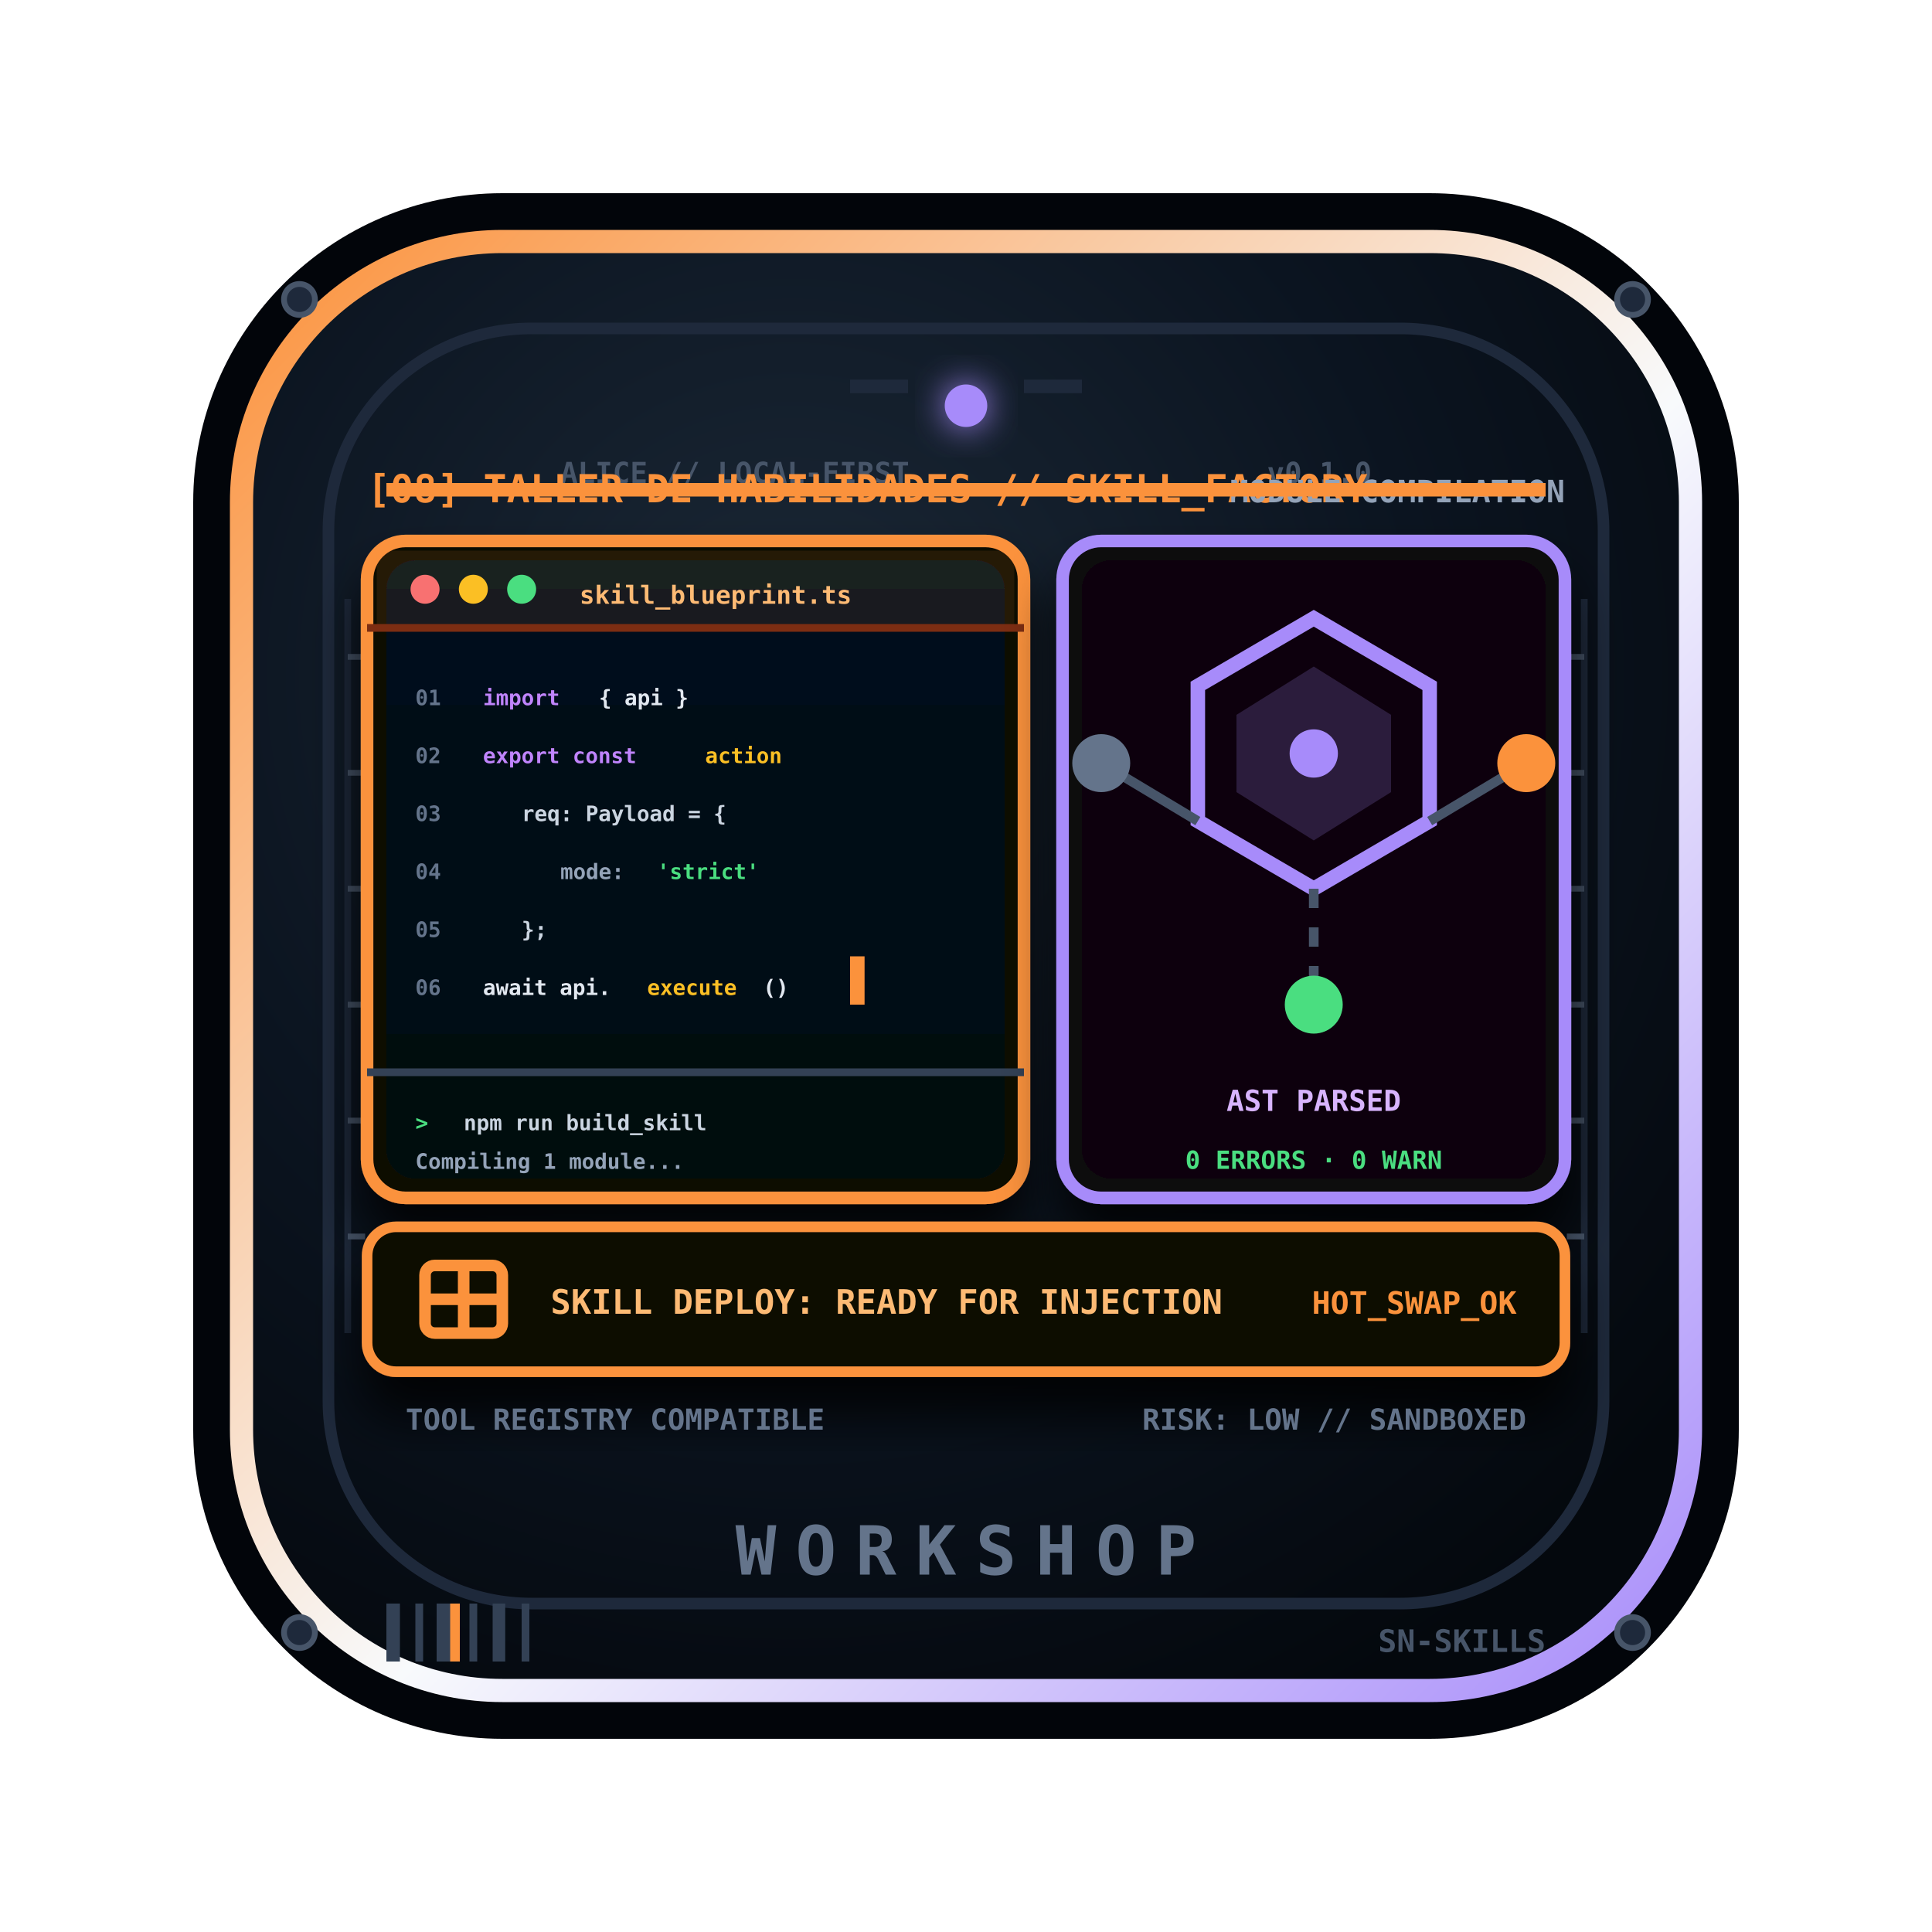
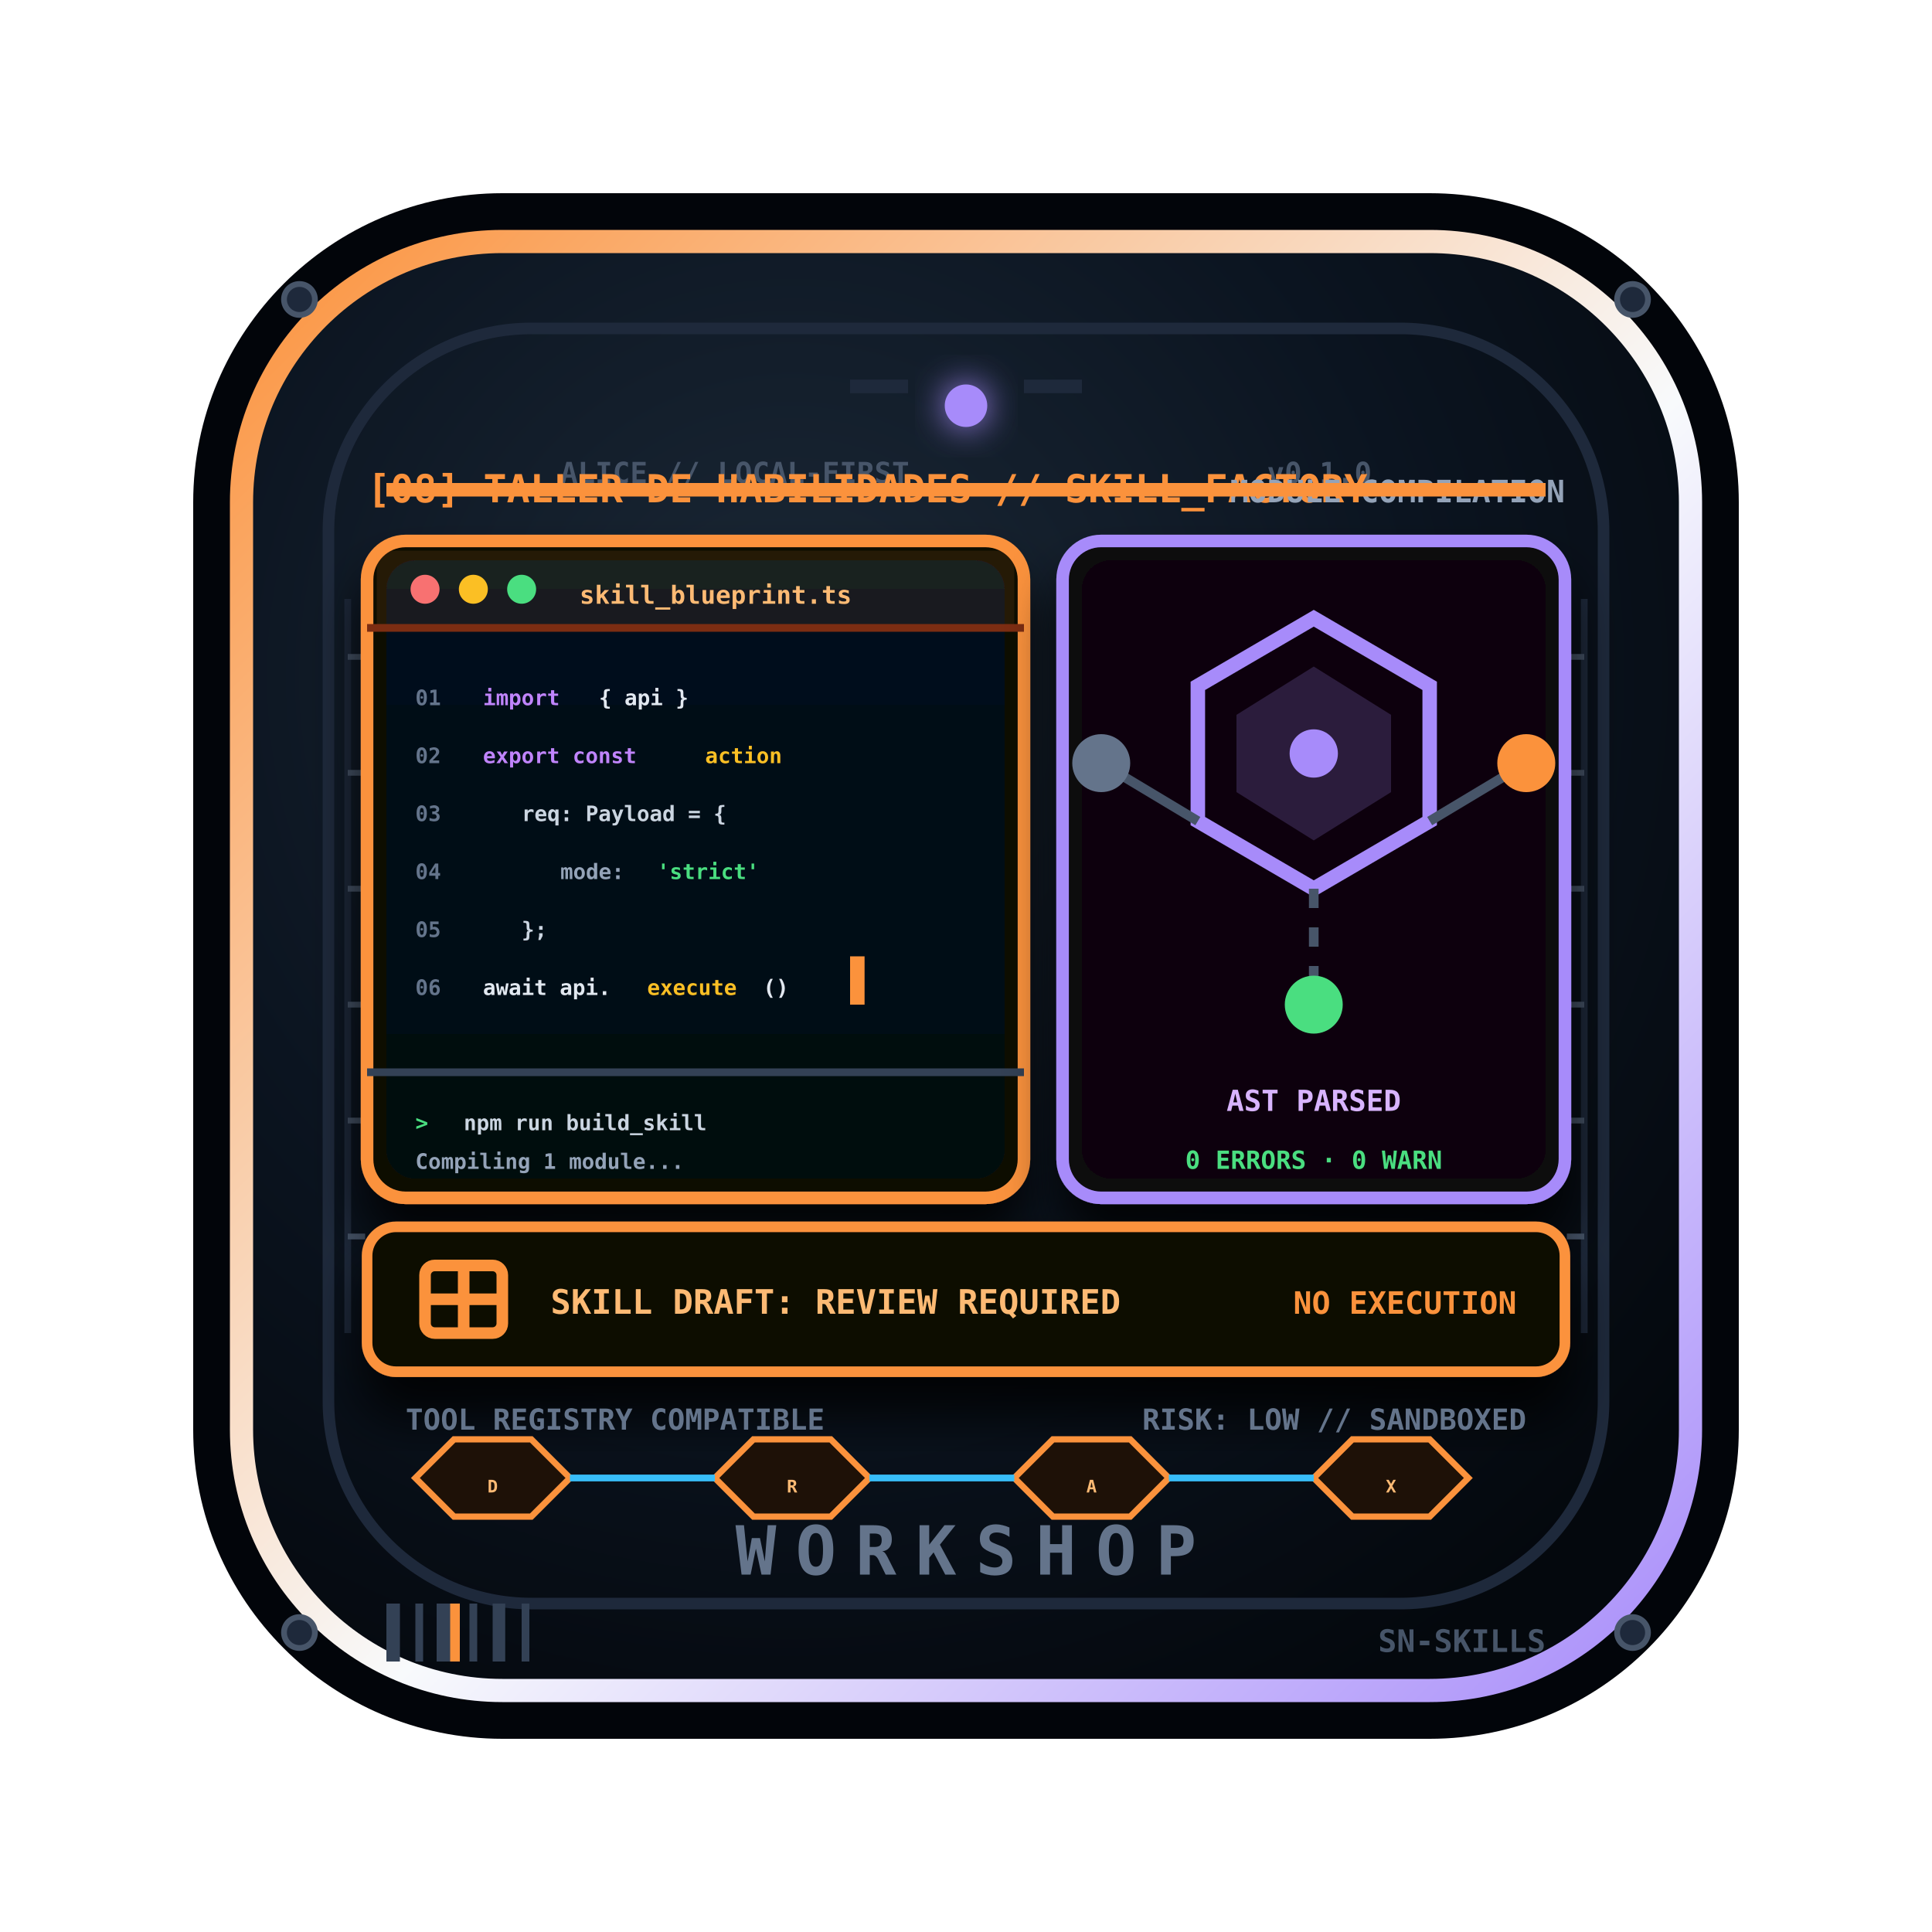
<svg xmlns="http://www.w3.org/2000/svg" viewBox="0 0 200 200" role="img" aria-label="Taller de habilidades">
  <style>
    .skills-dash{animation:skillsDash 2.8s linear infinite}.skills-blink{animation:skillsBlink 1.6s steps(2,end) infinite}.skills-blink2{animation:skillsBlink 2.3s steps(2,end) .5s infinite}.skills-scan{animation:skillsScan 4.2s ease-in-out infinite}.skills-spin{transform-box:fill-box;transform-origin:50% 50%;animation:skillsSpin 16s linear infinite}
    @keyframes skillsDash{to{stroke-dashoffset:-26}}@keyframes skillsBlink{50%{opacity:.25}}
    @keyframes skillsScan{0%,100%{y:50px;opacity:.06}50%{y:140px;opacity:.4}}
    @keyframes skillsSpin{to{transform:rotate(360deg)}}
    @media(prefers-reduced-motion:reduce){.skills-dash,.skills-blink,.skills-blink2,.skills-scan,.skills-spin{animation:none}}
  </style>
  <defs>
    <radialGradient id="skills-plate" cx="38%" cy="30%" r="80%">
      <stop stop-color="#1b2836" />
      <stop offset=".55" stop-color="#0b1420" />
      <stop offset="1" stop-color="#04080d" />
    </radialGradient>
    <linearGradient id="skills-ga" x1="0" y1="0" x2="1" y2="1">
      <stop stop-color="#fb923c" />
      <stop offset=".55" stop-color="#f8fafc" />
      <stop offset="1" stop-color="#a78bfa" />
    </linearGradient>
    <linearGradient id="skills-gb" x1="0" x2="1">
      <stop stop-color="#a78bfa" />
      <stop offset="1" stop-color="#fb923c" />
    </linearGradient>
    <linearGradient id="skills-metal" x1="0" y1="0" x2="1" y2="1">
      <stop stop-color="#94a3b8" />
      <stop offset=".35" stop-color="#334155" />
      <stop offset=".7" stop-color="#111827" />
      <stop offset="1" stop-color="#020617" />
    </linearGradient>
    <linearGradient id="skills-screen-bg" x1="0" y1="0" x2="0" y2="1">
      <stop stop-color="#06121d" />
      <stop offset="1" stop-color="#02070e" />
    </linearGradient>
    <radialGradient id="skills-halo">
      <stop stop-color="#fff" />
      <stop offset=".2" stop-color="#fb923c" />
      <stop offset=".7" stop-color="#a78bfa" />
      <stop offset="1" stop-color="#07111d" />
    </radialGradient>
    <filter id="skills-shadow" x="-45%" y="-45%" width="190%" height="200%">
      <feDropShadow dx="0" dy="4" stdDeviation="2.6" flood-color="#000" flood-opacity=".85" />
    </filter>
    <filter id="skills-glow" x="-70%" y="-70%" width="240%" height="240%">
      <feGaussianBlur stdDeviation="1.8" result="b" />
      <feMerge>
        <feMergeNode in="b" />
        <feMergeNode in="SourceGraphic" />
      </feMerge>
    </filter>
  </defs>
  <rect x="20" y="20" width="160" height="160" rx="32" fill="#02050a" />
  <rect x="25" y="25" width="150" height="150" rx="27" fill="url(#skills-plate)" stroke="url(#skills-ga)" stroke-width="2.4" />
  <rect x="34" y="34" width="132" height="132" rx="21" fill="none" stroke="#1e293b" stroke-width="1.2" />
  <g fill="#1e293b" stroke="#475569" stroke-width=".6">
    <circle cx="31" cy="31" r="1.6" />
    <circle cx="169" cy="31" r="1.6" />
    <circle cx="31" cy="169" r="1.6" />
    <circle cx="169" cy="169" r="1.6" />
  </g>
  <path d="M88 40h6M106 40h6" stroke="#1e293b" stroke-width="1.4" />
  <g font-family="Consolas,monospace" font-weight="900">
    <text x="58" y="50" fill="#475569" font-size="3">ALICE // LOCAL-FIRST</text>
    <text x="142" y="50" fill="#475569" font-size="3" text-anchor="end">v0.1.0</text>
  </g>
  <path d="M36 62v76M164 62v76" stroke="#1e293b" stroke-width=".7" />
  <path d="M36 68h2.5M36 80h1.8M36 92h2.5M36 104h1.8M36 116h2.5M36 128h1.8M164 68h-2.5M164 80h-1.8M164 92h-2.5M164 104h-1.8M164 116h-2.5M164 128h-1.8" stroke="#475569" stroke-width=".6" />
  <circle class="skills-blink" cx="100" cy="42" r="2.2" fill="#a78bfa" filter="url(#skills-glow)" />
  <g font-family="Consolas,monospace" font-weight="900">
    <text x="38" y="52" fill="#fb923c" font-size="4">[08] TALLER DE HABILIDADES // SKILL_FACTORY</text>
    <text x="162" y="52" fill="#94a3b8" font-size="3.2" text-anchor="end">MODULE COMPILATION</text>
  </g>
  <g filter="url(#skills-shadow)">
    <rect x="38" y="56" width="68" height="68" rx="4" fill="#0d0a04" stroke="#fb923c" stroke-width="1.3" />
    <rect x="40" y="58" width="64" height="64" rx="3" fill="url(#skills-screen-bg)" />
  </g>
  <rect x="39" y="57" width="66" height="8" fill="#fb923c" opacity="0.1" />
  <path d="M38 65h68" stroke="#7c2d12" stroke-width="0.8" />
  <circle cx="44" cy="61" r="1.5" fill="#f87171" />
  <circle cx="49" cy="61" r="1.5" fill="#fbbf24" />
  <circle cx="54" cy="61" r="1.5" fill="#4ade80" />
  <g font-family="Consolas,monospace" font-weight="900">
    <text x="60" y="62.5" fill="#fdba74" font-size="2.6">skill_blueprint.ts</text>
  </g>
  <g font-family="Consolas,monospace" font-weight="900" font-size="2.2">
    <text x="43" y="73" fill="#64748b">01</text>
    <text x="50" y="73" fill="#c084fc">import</text>
    <text x="62" y="73" fill="#e2e8f0">{ api }</text>
    <text x="43" y="79" fill="#64748b">02</text>
    <text x="50" y="79" fill="#c084fc">export const</text>
    <text x="73" y="79" fill="#fbbf24">action</text>
    <text x="43" y="85" fill="#64748b">03</text>
    <text x="54" y="85" fill="#cbd5e1">req: Payload = {</text>
    <text x="43" y="91" fill="#64748b">04</text>
    <text x="58" y="91" fill="#94a3b8">mode:</text>
    <text x="68" y="91" fill="#4ade80">'strict'</text>
    <text x="43" y="97" fill="#64748b">05</text>
    <text x="54" y="97" fill="#cbd5e1">};</text>
    <text x="43" y="103" fill="#64748b">06</text>
    <text x="50" y="103" fill="#e2e8f0">await api.</text>
    <text x="67" y="103" fill="#fbbf24">execute</text>
    <text x="79" y="103" fill="#e2e8f0">()</text>
  </g>
  <rect x="88" y="99" width="1.5" height="5" fill="#fb923c" class="skills-blink" />
  <path d="M38 111h68" stroke="#334155" stroke-width="0.8" />
  <g font-family="Consolas,monospace" font-weight="900" font-size="2.2">
    <text x="43" y="117" fill="#4ade80">&gt;</text>
    <text x="48" y="117" fill="#cbd5e1">npm run build_skill</text>
    <text x="43" y="121" fill="#94a3b8">Compiling 1 module...</text>
  </g>
  <g filter="url(#skills-shadow)">
    <rect x="110" y="56" width="52" height="68" rx="4" fill="#0b0811" stroke="#a78bfa" stroke-width="1.3" />
    <rect x="112" y="58" width="48" height="64" rx="3" fill="#0a0510" />
  </g>
  <g transform="translate(136 78)">
    <path d="M0 -14 L12 -7 L12 7 L0 14 L-12 7 L-12 -7 Z" fill="none" stroke="#a78bfa" stroke-width="1.5" />
    <path d="M0 -9 L8 -4 L8 4 L0 9 L-8 4 L-8 -4 Z" fill="#a78bfa" opacity="0.2" />
    <circle cx="0" cy="0" r="2.5" fill="#a78bfa" class="skills-blink2" />
    <path d="M0 14 v12" stroke="#475569" stroke-width="1" stroke-dasharray="2 2" />
    <path d="M-12 7 l-10 -6" stroke="#475569" stroke-width="1" />
    <path d="M12 7 l10 -6" stroke="#475569" stroke-width="1" />
    <circle cx="-22" cy="1" r="3" fill="#64748b" />
    <circle cx="22" cy="1" r="3" fill="#fb923c" />
    <circle cx="0" cy="26" r="3" fill="#4ade80" />
  </g>
  <g font-family="Consolas,monospace" font-weight="900">
    <text x="136" y="115" fill="#d8b4fe" font-size="3" text-anchor="middle">AST PARSED</text>
    <text x="136" y="121" fill="#4ade80" font-size="2.6" text-anchor="middle">0 ERRORS · 0 WARN</text>
  </g>
  <g filter="url(#skills-shadow)">
    <rect x="38" y="127" width="124" height="15" rx="3" fill="#0d0a04" stroke="#fb923c" stroke-width="1.1" />
  </g>
  <g stroke="#fb923c" stroke-width="1.2" fill="none">
    <rect x="44" y="131" width="8" height="7" rx="1" />
    <path d="M48 131v7 M44 134.5h8" />
  </g>
  <g font-family="Consolas,monospace" font-weight="900">
-     <text x="57" y="136" fill="#fdba74" font-size="3.5">SKILL DEPLOY: READY FOR INJECTION</text>
-     <text x="157" y="136" fill="#fb923c" font-size="3.2" text-anchor="end">HOT_SWAP_OK</text>
+     <text x="57" y="136" fill="#fdba74" font-size="3.5">SKILL DRAFT: REVIEW REQUIRED</text>
+     <text x="157" y="136" fill="#fb923c" font-size="3.2" text-anchor="end">NO EXECUTION</text>
    <text x="42" y="148" fill="#64748b" font-size="3">TOOL REGISTRY COMPATIBLE</text>
    <text x="158" y="148" fill="#64748b" font-size="3" text-anchor="end">RISK: LOW // SANDBOXED</text>
+   </g>
+   <g aria-label="Ciclo de habilidad" font-family="Consolas,monospace" font-weight="900">
+     <g fill="#1e1107" stroke="#fb923c" stroke-width=".65">
+       <polygon points="47,149 55,149 59,153 55,157 47,157 43,153" />
+       <polygon points="78,149 86,149 90,153 86,157 78,157 74,153" />
+       <polygon points="109,149 117,149 121,153 117,157 109,157 105,153" />
+       <polygon points="140,149 148,149 152,153 148,157 140,157 136,153" />
+     </g>
+     <path d="M59 153h15m16 0h15m16 0h15" stroke="#38bdf8" stroke-width=".7" />
+     <text x="51" y="154.5" fill="#fdba74" font-size="1.8" text-anchor="middle">D</text>
+     <text x="82" y="154.5" fill="#fdba74" font-size="1.8" text-anchor="middle">R</text>
+     <text x="113" y="154.5" fill="#fdba74" font-size="1.8" text-anchor="middle">A</text>
+     <text x="144" y="154.5" fill="#fdba74" font-size="1.8" text-anchor="middle">X</text>
  </g>
  <rect class="skills-scan" x="40" y="50" width="120" height="1.4" fill="#fb923c" />
  <g fill="#334155">
    <rect x="40" y="166" width="1.4" height="6" />
    <rect x="43" y="166" width=".8" height="6" />
    <rect x="45.2" y="166" width="1.8" height="6" />
    <rect x="48.6" y="166" width=".8" height="6" />
    <rect x="51" y="166" width="1.3" height="6" />
    <rect x="54" y="166" width=".8" height="6" />
  </g>
  <rect x="46.6" y="166" width="1" height="6" fill="#fb923c" />
  <g font-family="Consolas,monospace" font-weight="900">
    <text x="160" y="171" fill="#475569" font-size="3.2" text-anchor="end">SN-SKILLS</text>
  </g>
  <g font-family="Consolas,monospace" font-weight="900">
    <text x="100" y="163" fill="#64748b" font-size="7" text-anchor="middle" letter-spacing="2">WORKSHOP</text>
  </g>
</svg>
